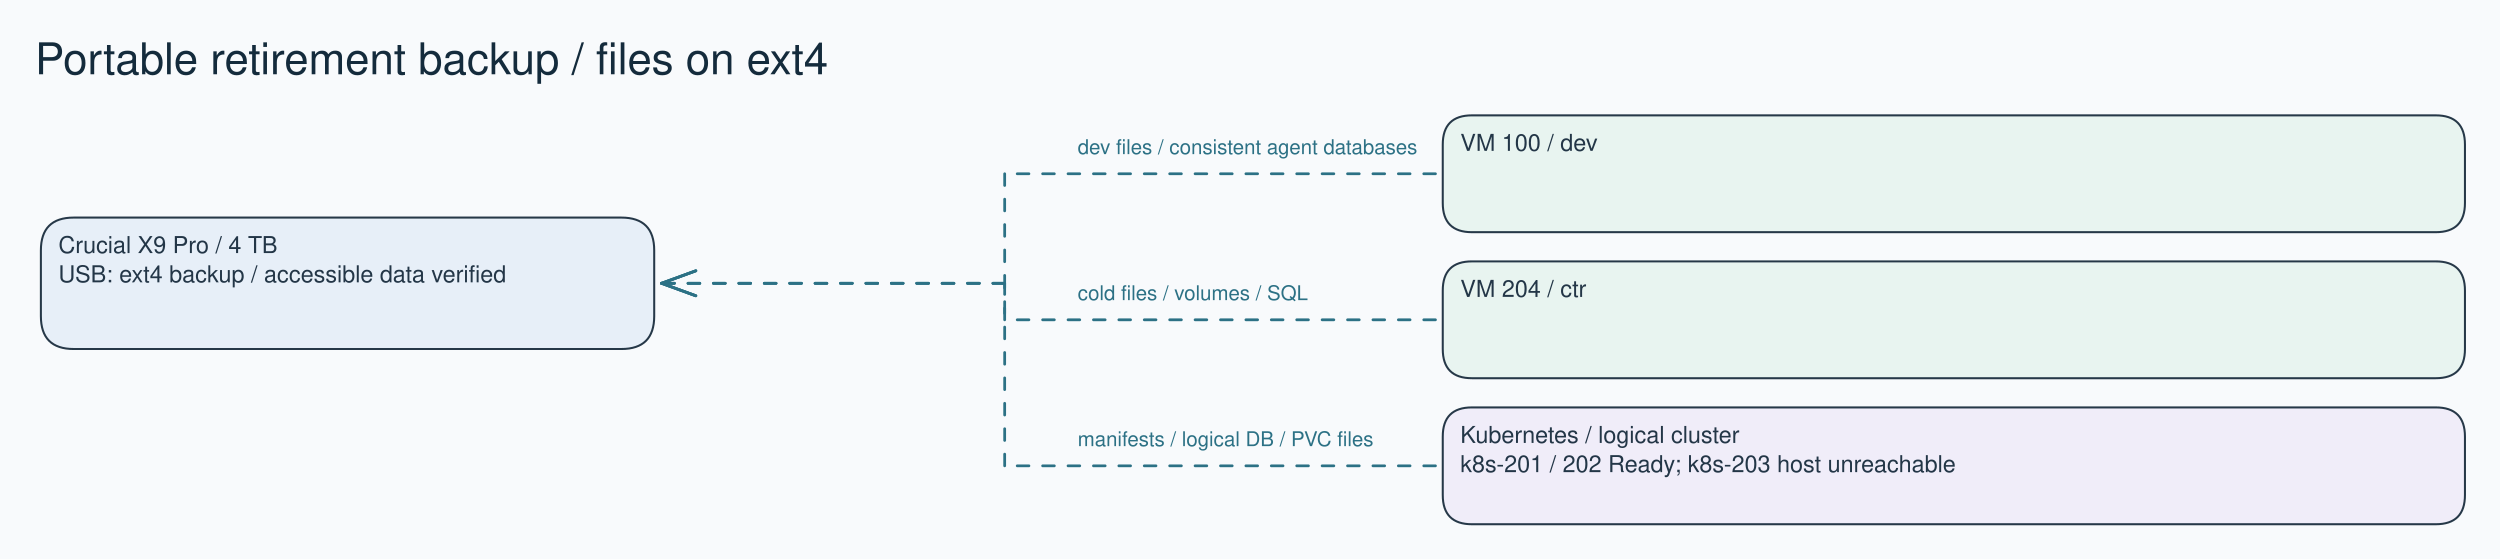
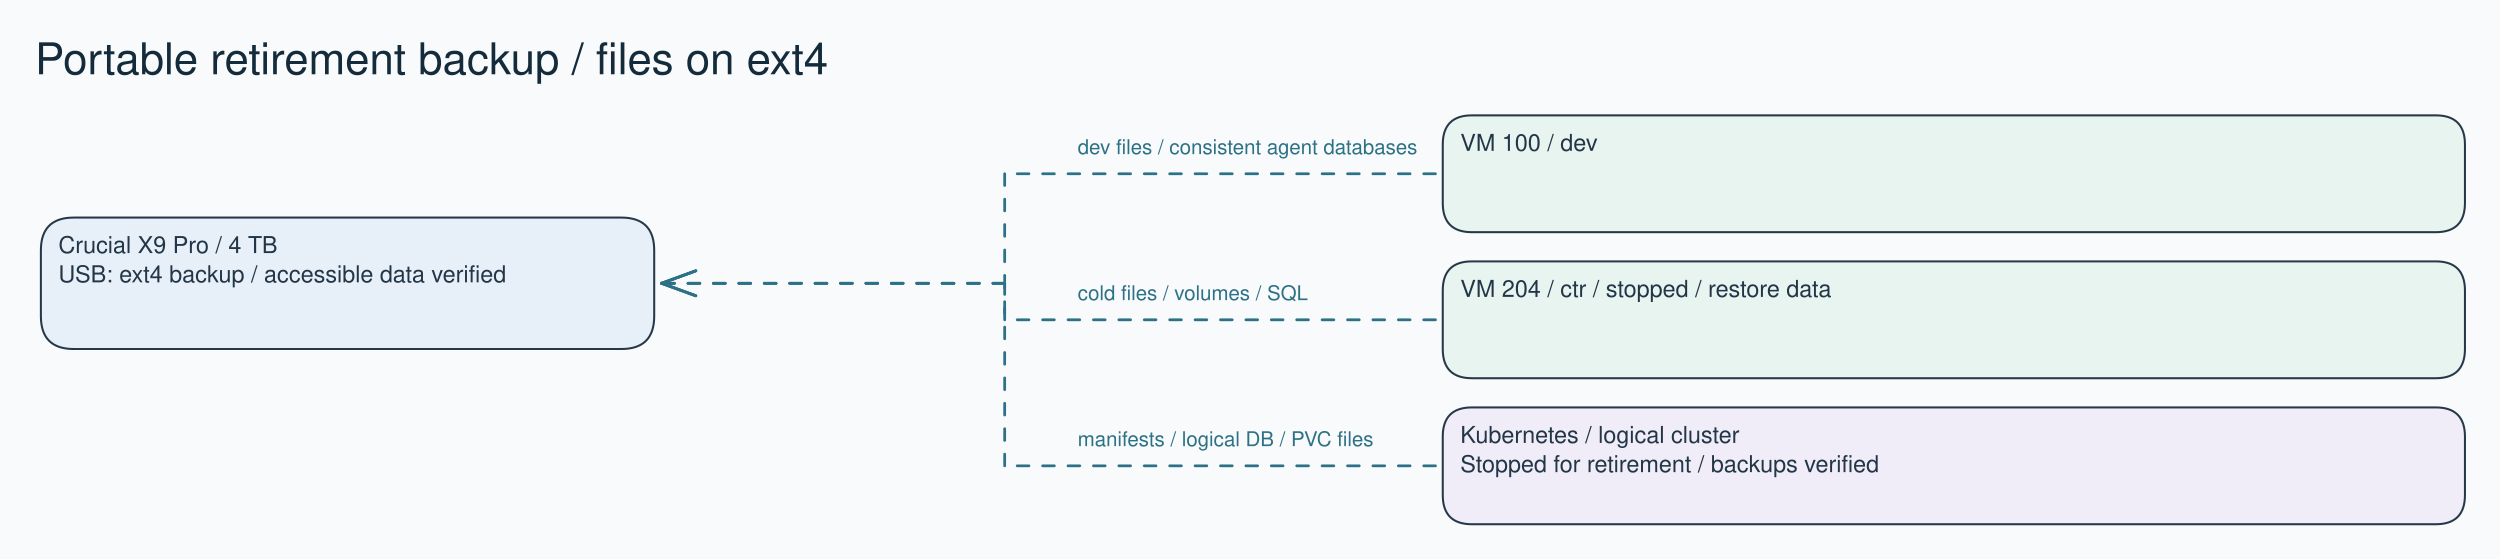
<svg xmlns="http://www.w3.org/2000/svg" version="1.1" viewBox="0 0 1712 383" width="1712" height="383">
  <defs>
    <style class="style-fonts">
      </style>
  </defs>
  <rect x="0" y="0" width="1712" height="383" fill="#f8fafc" />
  <g transform="translate(24 24) rotate(0 365.4 18.75)">
    <text x="0" y="26.851" font-family="Helvetica, sans-serif, Segoe UI Emoji" font-size="30px" fill="#142b3c" text-anchor="start" style="white-space: pre;" direction="ltr" dominant-baseline="alphabetic">Portable retirement backup / files on ext4</text>
  </g>
  <g stroke-linecap="round" transform="translate(28 149) rotate(0 210 45)">
-     <path d="M22.5 0 C133.58 0, 244.66 0, 397.5 0 C412.5 0, 420 7.5, 420 22.5 C420 38.21, 420 53.93, 420 67.5 C420 82.5, 412.5 90, 397.5 90 C259.62 90, 121.74 90, 22.5 90 C7.5 90, 0 82.5, 0 67.5 C0 51.09, 0 34.68, 0 22.5 C0 7.5, 7.5 0, 22.5 0" stroke="none" stroke-width="0" fill="#e7eff8" />
-     <path d="M22.5 0 C119.64 0, 216.79 0, 397.5 0 M22.5 0 C112.04 0, 201.58 0, 397.5 0 M397.5 0 C412.5 0, 420 7.5, 420 22.5 M397.5 0 C412.5 0, 420 7.5, 420 22.5 M420 22.5 C420 35.68, 420 48.85, 420 67.5 M420 22.5 C420 39.23, 420 55.97, 420 67.5 M420 67.5 C420 82.5, 412.5 90, 397.5 90 M420 67.5 C420 82.5, 412.5 90, 397.5 90 M397.5 90 C300.76 90, 204.02 90, 22.5 90 M397.5 90 C322.48 90, 247.47 90, 22.5 90 M22.5 90 C7.5 90, 0 82.5, 0 67.5 M22.5 90 C7.5 90, 0 82.5, 0 67.5 M0 67.5 C0 56.68, 0 45.87, 0 22.5 M0 67.5 C0 52.52, 0 37.54, 0 22.5 M0 22.5 C0 7.5, 7.5 0, 22.5 0 M0 22.5 C0 7.5, 7.5 0, 22.5 0" stroke="#263848" stroke-width="1.4" fill="none" />
+     <path d="M22.5 0 C126.03 0, 229.55 0, 397.5 0 C412.5 0, 420 7.5, 420 22.5 C420 34.98, 420 47.47, 420 67.5 C420 82.5, 412.5 90, 397.5 90 C252.57 90, 107.64 90, 22.5 90 C7.5 90, 0 82.5, 0 67.5 C0 51.58, 0 35.65, 0 22.5 C0 7.5, 7.5 0, 22.5 0" stroke="none" stroke-width="0" fill="#e7eff8" />
+     <path d="M22.5 0 C119.66 0, 216.82 0, 397.5 0 M22.5 0 C130.02 0, 237.54 0, 397.5 0 M397.5 0 C412.5 0, 420 7.5, 420 22.5 M397.5 0 C412.5 0, 420 7.5, 420 22.5 M420 22.5 C420 33.76, 420 45.03, 420 67.5 M420 22.5 C420 34.99, 420 47.48, 420 67.5 M420 67.5 C420 82.5, 412.5 90, 397.5 90 M420 67.5 C420 82.5, 412.5 90, 397.5 90 M397.5 90 C247.86 90, 98.23 90, 22.5 90 M397.5 90 C269.09 90, 140.68 90, 22.5 90 M22.5 90 C7.5 90, 0 82.5, 0 67.5 M22.5 90 C7.5 90, 0 82.5, 0 67.5 M0 67.5 C0 57.52, 0 47.55, 0 22.5 M0 67.5 C0 57.57, 0 47.64, 0 22.5 M0 22.5 C0 7.5, 7.5 0, 22.5 0 M0 22.5 C0 7.5, 7.5 0, 22.5 0" stroke="#263848" stroke-width="1.4" fill="none" />
  </g>
  <g transform="translate(40 159) rotate(0 198 35)">
    <text x="0" y="14.32" font-family="Helvetica, sans-serif, Segoe UI Emoji" font-size="16px" fill="#233647" text-anchor="start" style="white-space: pre;" direction="ltr" dominant-baseline="alphabetic">Crucial X9 Pro / 4 TB</text>
    <text x="0" y="34.32" font-family="Helvetica, sans-serif, Segoe UI Emoji" font-size="16px" fill="#233647" text-anchor="start" style="white-space: pre;" direction="ltr" dominant-baseline="alphabetic">USB: ext4 backup / accessible data verified</text>
  </g>
  <g stroke-linecap="round" transform="translate(988 79) rotate(0 350 40)">
-     <path d="M20 0 C241.88 0, 463.76 0, 680 0 C693.33 0, 700 6.67, 700 20 C700 36, 700 51.99, 700 60 C700 73.33, 693.33 80, 680 80 C522.57 80, 365.15 80, 20 80 C6.67 80, 0 73.33, 0 60 C0 49.95, 0 39.91, 0 20 C0 6.67, 6.67 0, 20 0" stroke="none" stroke-width="0" fill="#e8f4f0" />
-     <path d="M20 0 C190.98 0, 361.96 0, 680 0 M20 0 C272.62 0, 525.24 0, 680 0 M680 0 C693.33 0, 700 6.67, 700 20 M680 0 C693.33 0, 700 6.67, 700 20 M700 20 C700 33.11, 700 46.22, 700 60 M700 20 C700 34.04, 700 48.07, 700 60 M700 60 C700 73.33, 693.33 80, 680 80 M700 60 C700 73.33, 693.33 80, 680 80 M680 80 C489.05 80, 298.09 80, 20 80 M680 80 C527.09 80, 374.18 80, 20 80 M20 80 C6.67 80, 0 73.33, 0 60 M20 80 C6.67 80, 0 73.33, 0 60 M0 60 C0 51.44, 0 42.88, 0 20 M0 60 C0 48.57, 0 37.14, 0 20 M0 20 C0 6.67, 6.67 0, 20 0 M0 20 C0 6.67, 6.67 0, 20 0" stroke="#263848" stroke-width="1.4" fill="none" />
+     <path d="M20 0 C228.59 0, 437.17 0, 680 0 C693.33 0, 700 6.67, 700 20 C700 33.12, 700 46.25, 700 60 C700 73.33, 693.33 80, 680 80 C510.17 80, 340.34 80, 20 80 C6.67 80, 0 73.33, 0 60 C0 50.39, 0 40.77, 0 20 C0 6.67, 6.67 0, 20 0" stroke="none" stroke-width="0" fill="#e8f4f0" />
+     <path d="M20 0 C191.01 0, 362.01 0, 680 0 M20 0 C172.27 0, 324.53 0, 680 0 M680 0 C693.33 0, 700 6.67, 700 20 M680 0 C693.33 0, 700 6.67, 700 20 M700 20 C700 31.41, 700 42.83, 700 60 M700 20 C700 30.26, 700 40.53, 700 60 M700 60 C700 73.33, 693.33 80, 680 80 M700 60 C700 73.33, 693.33 80, 680 80 M680 80 C527.95 80, 375.9 80, 20 80 M680 80 C433.12 80, 186.23 80, 20 80 M20 80 C6.67 80, 0 73.33, 0 60 M20 80 C6.67 80, 0 73.33, 0 60 M0 60 C0 44.19, 0 28.38, 0 20 M0 60 C0 45.06, 0 30.12, 0 20 M0 20 C0 6.67, 6.67 0, 20 0 M0 20 C0 6.67, 6.67 0, 20 0" stroke="#263848" stroke-width="1.4" fill="none" />
  </g>
  <g transform="translate(1000 89) rotate(0 338 30)">
    <text x="0" y="14.32" font-family="Helvetica, sans-serif, Segoe UI Emoji" font-size="16px" fill="#233647" text-anchor="start" style="white-space: pre;" direction="ltr" dominant-baseline="alphabetic">VM 100 / dev</text>
  </g>
  <g stroke-linecap="round">
    <g transform="translate(983 119) rotate(0 -265 37.5)">
-       <path d="M0 0 C-76.42 0, -152.85 0, -295 0 M-295 0 C-295 24.51, -295 49.01, -295 75 M-295 75 C-346.3 75, -397.61 75, -530 75" stroke="#2c7185" stroke-width="1.9" fill="none" stroke-dasharray="8 9.4" />
+       <path d="M0 0 C-76.44 0, -152.87 0, -295 0 M-295 0 C-295 28.1, -295 56.2, -295 75 M-295 75 C-373.61 75, -452.22 75, -530 75" stroke="#2c7185" stroke-width="1.9" fill="none" stroke-dasharray="8 9.4" />
    </g>
    <g transform="translate(983 119) rotate(0 -265 37.5)">
-       <path d="M-506.51 66.45 C-512.59 68.66, -518.68 70.88, -530 75" stroke="#2c7185" stroke-width="1.9" fill="none" />
+       <path d="M-506.51 66.45 C-512.59 68.67, -518.68 70.88, -530 75" stroke="#2c7185" stroke-width="1.9" fill="none" />
    </g>
    <g transform="translate(983 119) rotate(0 -265 37.5)">
-       <path d="M-506.51 83.55 C-512.59 81.34, -518.68 79.12, -530 75" stroke="#2c7185" stroke-width="1.9" fill="none" />
+       <path d="M-506.51 83.55 C-512.59 81.33, -518.68 79.12, -530 75" stroke="#2c7185" stroke-width="1.9" fill="none" />
    </g>
  </g>
  <mask />
  <g transform="translate(738 93) rotate(0 154.28 8.75)">
    <text x="0" y="12.53" font-family="Helvetica, sans-serif, Segoe UI Emoji" font-size="14px" fill="#2c7185" text-anchor="start" style="white-space: pre;" direction="ltr" dominant-baseline="alphabetic">dev files / consistent agent databases</text>
  </g>
  <g stroke-linecap="round" transform="translate(988 179) rotate(0 350 40)">
-     <path d="M20 0 C162.64 0, 305.28 0, 680 0 C693.33 0, 700 6.67, 700 20 C700 32.05, 700 44.11, 700 60 C700 73.33, 693.33 80, 680 80 C429.06 80, 178.12 80, 20 80 C6.67 80, 0 73.33, 0 60 C0 51.03, 0 42.07, 0 20 C0 6.67, 6.67 0, 20 0" stroke="none" stroke-width="0" fill="#e8f4f0" />
-     <path d="M20 0 C190.99 0, 361.98 0, 680 0 M20 0 C198.69 0, 377.37 0, 680 0 M680 0 C693.33 0, 700 6.67, 700 20 M680 0 C693.33 0, 700 6.67, 700 20 M700 20 C700 35.91, 700 51.82, 700 60 M700 20 C700 32.36, 700 44.72, 700 60 M700 60 C700 73.33, 693.33 80, 680 80 M700 60 C700 73.33, 693.33 80, 680 80 M680 80 C447.67 80, 215.34 80, 20 80 M680 80 C485.32 80, 290.65 80, 20 80 M20 80 C6.67 80, 0 73.33, 0 60 M20 80 C6.67 80, 0 73.33, 0 60 M0 60 C0 45.55, 0 31.1, 0 20 M0 60 C0 44.34, 0 28.68, 0 20 M0 20 C0 6.67, 6.67 0, 20 0 M0 20 C0 6.67, 6.67 0, 20 0" stroke="#263848" stroke-width="1.4" fill="none" />
+     <path d="M20 0 C281.35 0, 542.69 0, 680 0 C693.33 0, 700 6.67, 700 20 C700 29.18, 700 38.36, 700 60 C700 73.33, 693.33 80, 680 80 C416.65 80, 153.31 80, 20 80 C6.67 80, 0 73.33, 0 60 C0 51.47, 0 42.93, 0 20 C0 6.67, 6.67 0, 20 0" stroke="none" stroke-width="0" fill="#e8f4f0" />
+     <path d="M20 0 C191.02 0, 362.03 0, 680 0 M20 0 C230.33 0, 440.66 0, 680 0 M680 0 C693.33 0, 700 6.67, 700 20 M680 0 C693.33 0, 700 6.67, 700 20 M700 20 C700 34.21, 700 48.43, 700 60 M700 20 C700 28.59, 700 37.18, 700 60 M700 60 C700 73.33, 693.33 80, 680 80 M700 60 C700 73.33, 693.33 80, 680 80 M680 80 C486.58 80, 293.15 80, 20 80 M680 80 C523.35 80, 366.7 80, 20 80 M20 80 C6.67 80, 0 73.33, 0 60 M20 80 C6.67 80, 0 73.33, 0 60 M0 60 C0 46.3, 0 32.6, 0 20 M0 60 C0 48.83, 0 37.66, 0 20 M0 20 C0 6.67, 6.67 0, 20 0 M0 20 C0 6.67, 6.67 0, 20 0" stroke="#263848" stroke-width="1.4" fill="none" />
  </g>
  <g transform="translate(1000 189) rotate(0 338 30)">
-     <text x="0" y="14.32" font-family="Helvetica, sans-serif, Segoe UI Emoji" font-size="16px" fill="#233647" text-anchor="start" style="white-space: pre;" direction="ltr" dominant-baseline="alphabetic">VM 204 / ctr</text>
+     <text x="0" y="14.32" font-family="Helvetica, sans-serif, Segoe UI Emoji" font-size="16px" fill="#233647" text-anchor="start" style="white-space: pre;" direction="ltr" dominant-baseline="alphabetic">VM 204 / ctr / stopped / restore data</text>
  </g>
  <g stroke-linecap="round">
    <g transform="translate(983 219) rotate(0 -265 -12.5)">
-       <path d="M0 0 C-76.43 0, -152.86 0, -295 0 M-295 0 C-295 -5.37, -295 -10.74, -295 -25 M-295 -25 C-379.33 -25, -463.66 -25, -530 -25" stroke="#2c7185" stroke-width="1.9" fill="none" stroke-dasharray="8 9.4" />
+       <path d="M0 0 C-76.44 0, -152.88 0, -295 0 M-295 0 C-295 -6.57, -295 -13.13, -295 -25 M-295 -25 C-359.64 -25, -424.27 -25, -530 -25" stroke="#2c7185" stroke-width="1.9" fill="none" stroke-dasharray="8 9.4" />
    </g>
    <g transform="translate(983 219) rotate(0 -265 -12.5)">
-       <path d="M-506.51 -33.55 C-512.59 -31.34, -518.68 -29.12, -530 -25" stroke="#2c7185" stroke-width="1.9" fill="none" />
+       <path d="M-506.51 -33.55 C-512.6 -31.33, -518.68 -29.12, -530 -25" stroke="#2c7185" stroke-width="1.9" fill="none" />
    </g>
    <g transform="translate(983 219) rotate(0 -265 -12.5)">
-       <path d="M-506.51 -16.45 C-512.59 -18.66, -518.68 -20.88, -530 -25" stroke="#2c7185" stroke-width="1.9" fill="none" />
+       <path d="M-506.51 -16.45 C-512.6 -18.67, -518.68 -20.88, -530 -25" stroke="#2c7185" stroke-width="1.9" fill="none" />
    </g>
  </g>
  <mask />
  <g transform="translate(738 193) rotate(0 105.56 8.75)">
    <text x="0" y="12.53" font-family="Helvetica, sans-serif, Segoe UI Emoji" font-size="14px" fill="#2c7185" text-anchor="start" style="white-space: pre;" direction="ltr" dominant-baseline="alphabetic">cold files / volumes / SQL</text>
  </g>
  <g stroke-linecap="round" transform="translate(988 279) rotate(0 350 40)">
-     <path d="M20 0 C215.4 0, 410.8 0, 680 0 C693.33 0, 700 6.67, 700 20 C700 28.11, 700 36.22, 700 60 C700 73.33, 693.33 80, 680 80 C467.55 80, 255.09 80, 20 80 C6.67 80, 0 73.33, 0 60 C0 44.12, 0 28.23, 0 20 C0 6.67, 6.67 0, 20 0" stroke="none" stroke-width="0" fill="#f0edf9" />
-     <path d="M20 0 C191 0, 362 0, 680 0 M20 0 C256.75 0, 493.5 0, 680 0 M680 0 C693.33 0, 700 6.67, 700 20 M680 0 C693.33 0, 700 6.67, 700 20 M700 20 C700 30.71, 700 41.43, 700 60 M700 20 C700 30.68, 700 41.37, 700 60 M700 60 C700 73.33, 693.33 80, 680 80 M700 60 C700 73.33, 693.33 80, 680 80 M680 80 C538.3 80, 396.59 80, 20 80 M680 80 C443.56 80, 207.12 80, 20 80 M20 80 C6.67 80, 0 73.33, 0 60 M20 80 C6.67 80, 0 73.33, 0 60 M0 60 C0 47.66, 0 35.32, 0 20 M0 60 C0 48.12, 0 36.23, 0 20 M0 20 C0 6.67, 6.67 0, 20 0 M0 20 C0 6.67, 6.67 0, 20 0" stroke="#263848" stroke-width="1.4" fill="none" />
+     <path d="M20 0 C202.11 0, 384.21 0, 680 0 C693.33 0, 700 6.67, 700 20 C700 33.24, 700 46.48, 700 60 C700 73.33, 693.33 80, 680 80 C455.14 80, 230.28 80, 20 80 C6.67 80, 0 73.33, 0 60 C0 44.55, 0 29.1, 0 20 C0 6.67, 6.67 0, 20 0" stroke="none" stroke-width="0" fill="#f0edf9" />
+     <path d="M20 0 C191.03 0, 362.06 0, 680 0 M20 0 C156.39 0, 292.79 0, 680 0 M680 0 C693.33 0, 700 6.67, 700 20 M680 0 C693.33 0, 700 6.67, 700 20 M700 20 C700 29.01, 700 38.03, 700 60 M700 20 C700 34.91, 700 49.82, 700 60 M700 60 C700 73.33, 693.33 80, 680 80 M700 60 C700 73.33, 693.33 80, 680 80 M680 80 C445.2 80, 210.4 80, 20 80 M680 80 C481.59 80, 283.17 80, 20 80 M20 80 C6.67 80, 0 73.33, 0 60 M20 80 C6.67 80, 0 73.33, 0 60 M0 60 C0 48.41, 0 36.82, 0 20 M0 60 C0 44.61, 0 29.21, 0 20 M0 20 C0 6.67, 6.67 0, 20 0 M0 20 C0 6.67, 6.67 0, 20 0" stroke="#263848" stroke-width="1.4" fill="none" />
  </g>
  <g transform="translate(1000 289) rotate(0 338 30)">
    <text x="0" y="14.32" font-family="Helvetica, sans-serif, Segoe UI Emoji" font-size="16px" fill="#233647" text-anchor="start" style="white-space: pre;" direction="ltr" dominant-baseline="alphabetic">Kubernetes / logical cluster</text>
-     <text x="0" y="34.32" font-family="Helvetica, sans-serif, Segoe UI Emoji" font-size="16px" fill="#233647" text-anchor="start" style="white-space: pre;" direction="ltr" dominant-baseline="alphabetic">k8s-201 / 202 Ready; k8s-203 host unreachable</text>
+     <text x="0" y="34.32" font-family="Helvetica, sans-serif, Segoe UI Emoji" font-size="16px" fill="#233647" text-anchor="start" style="white-space: pre;" direction="ltr" dominant-baseline="alphabetic">Stopped for retirement / backups verified</text>
  </g>
  <g stroke-linecap="round">
    <g transform="translate(983 319) rotate(0 -265 -62.5)">
-       <path d="M0 0 C-76.44 0, -152.87 0, -295 0 M-295 0 C-295 -37.84, -295 -75.67, -295 -125 M-295 -125 C-365.36 -125, -435.71 -125, -530 -125" stroke="#2c7185" stroke-width="1.9" fill="none" stroke-dasharray="8 9.4" />
+       <path d="M0 0 C-76.45 0, -152.89 0, -295 0 M-295 0 C-295 -43.83, -295 -87.66, -295 -125 M-295 -125 C-345.66 -125, -396.32 -125, -530 -125" stroke="#2c7185" stroke-width="1.9" fill="none" stroke-dasharray="8 9.4" />
    </g>
    <g transform="translate(983 319) rotate(0 -265 -62.5)">
-       <path d="M-506.51 -133.55 C-512.59 -131.34, -518.68 -129.12, -530 -125" stroke="#2c7185" stroke-width="1.9" fill="none" />
+       <path d="M-506.51 -133.55 C-512.6 -131.33, -518.68 -129.12, -530 -125" stroke="#2c7185" stroke-width="1.9" fill="none" />
    </g>
    <g transform="translate(983 319) rotate(0 -265 -62.5)">
-       <path d="M-506.51 -116.45 C-512.59 -118.66, -518.68 -120.88, -530 -125" stroke="#2c7185" stroke-width="1.9" fill="none" />
+       <path d="M-506.51 -116.45 C-512.6 -118.67, -518.68 -120.88, -530 -125" stroke="#2c7185" stroke-width="1.9" fill="none" />
    </g>
  </g>
  <mask />
  <g transform="translate(738 293) rotate(0 138.04 8.75)">
    <text x="0" y="12.53" font-family="Helvetica, sans-serif, Segoe UI Emoji" font-size="14px" fill="#2c7185" text-anchor="start" style="white-space: pre;" direction="ltr" dominant-baseline="alphabetic">manifests / logical DB / PVC files</text>
  </g>
</svg>
